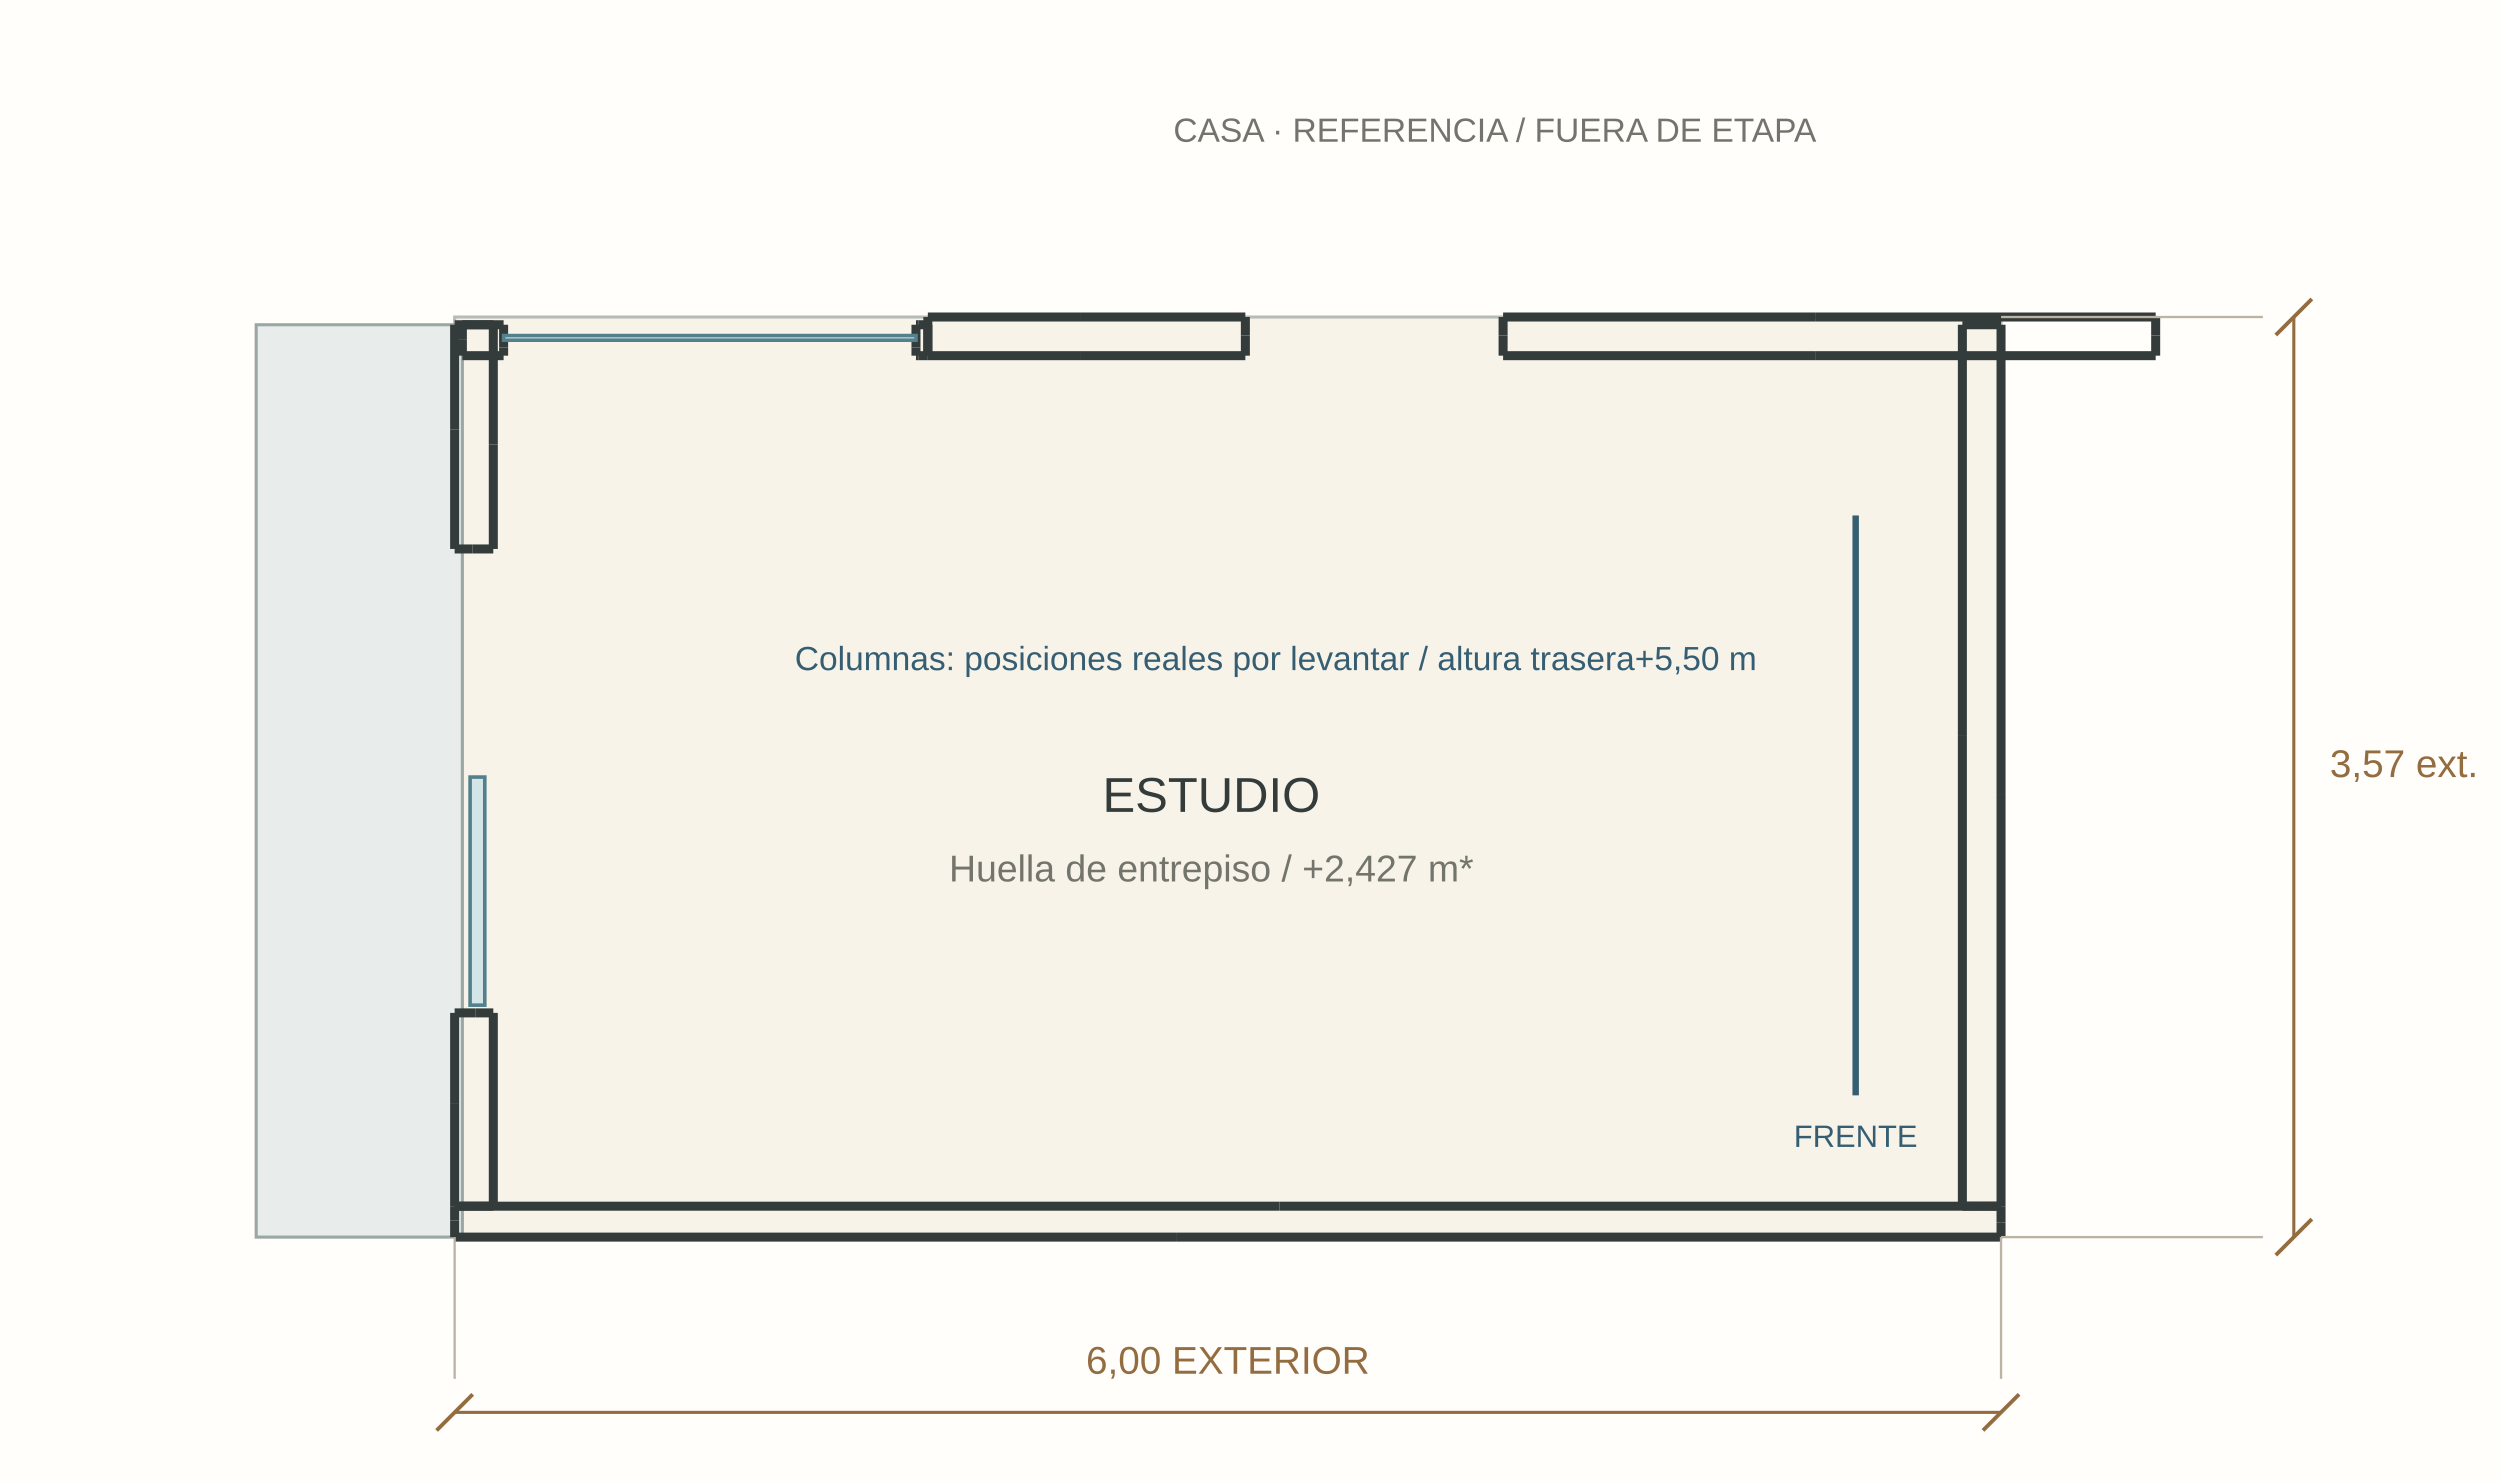
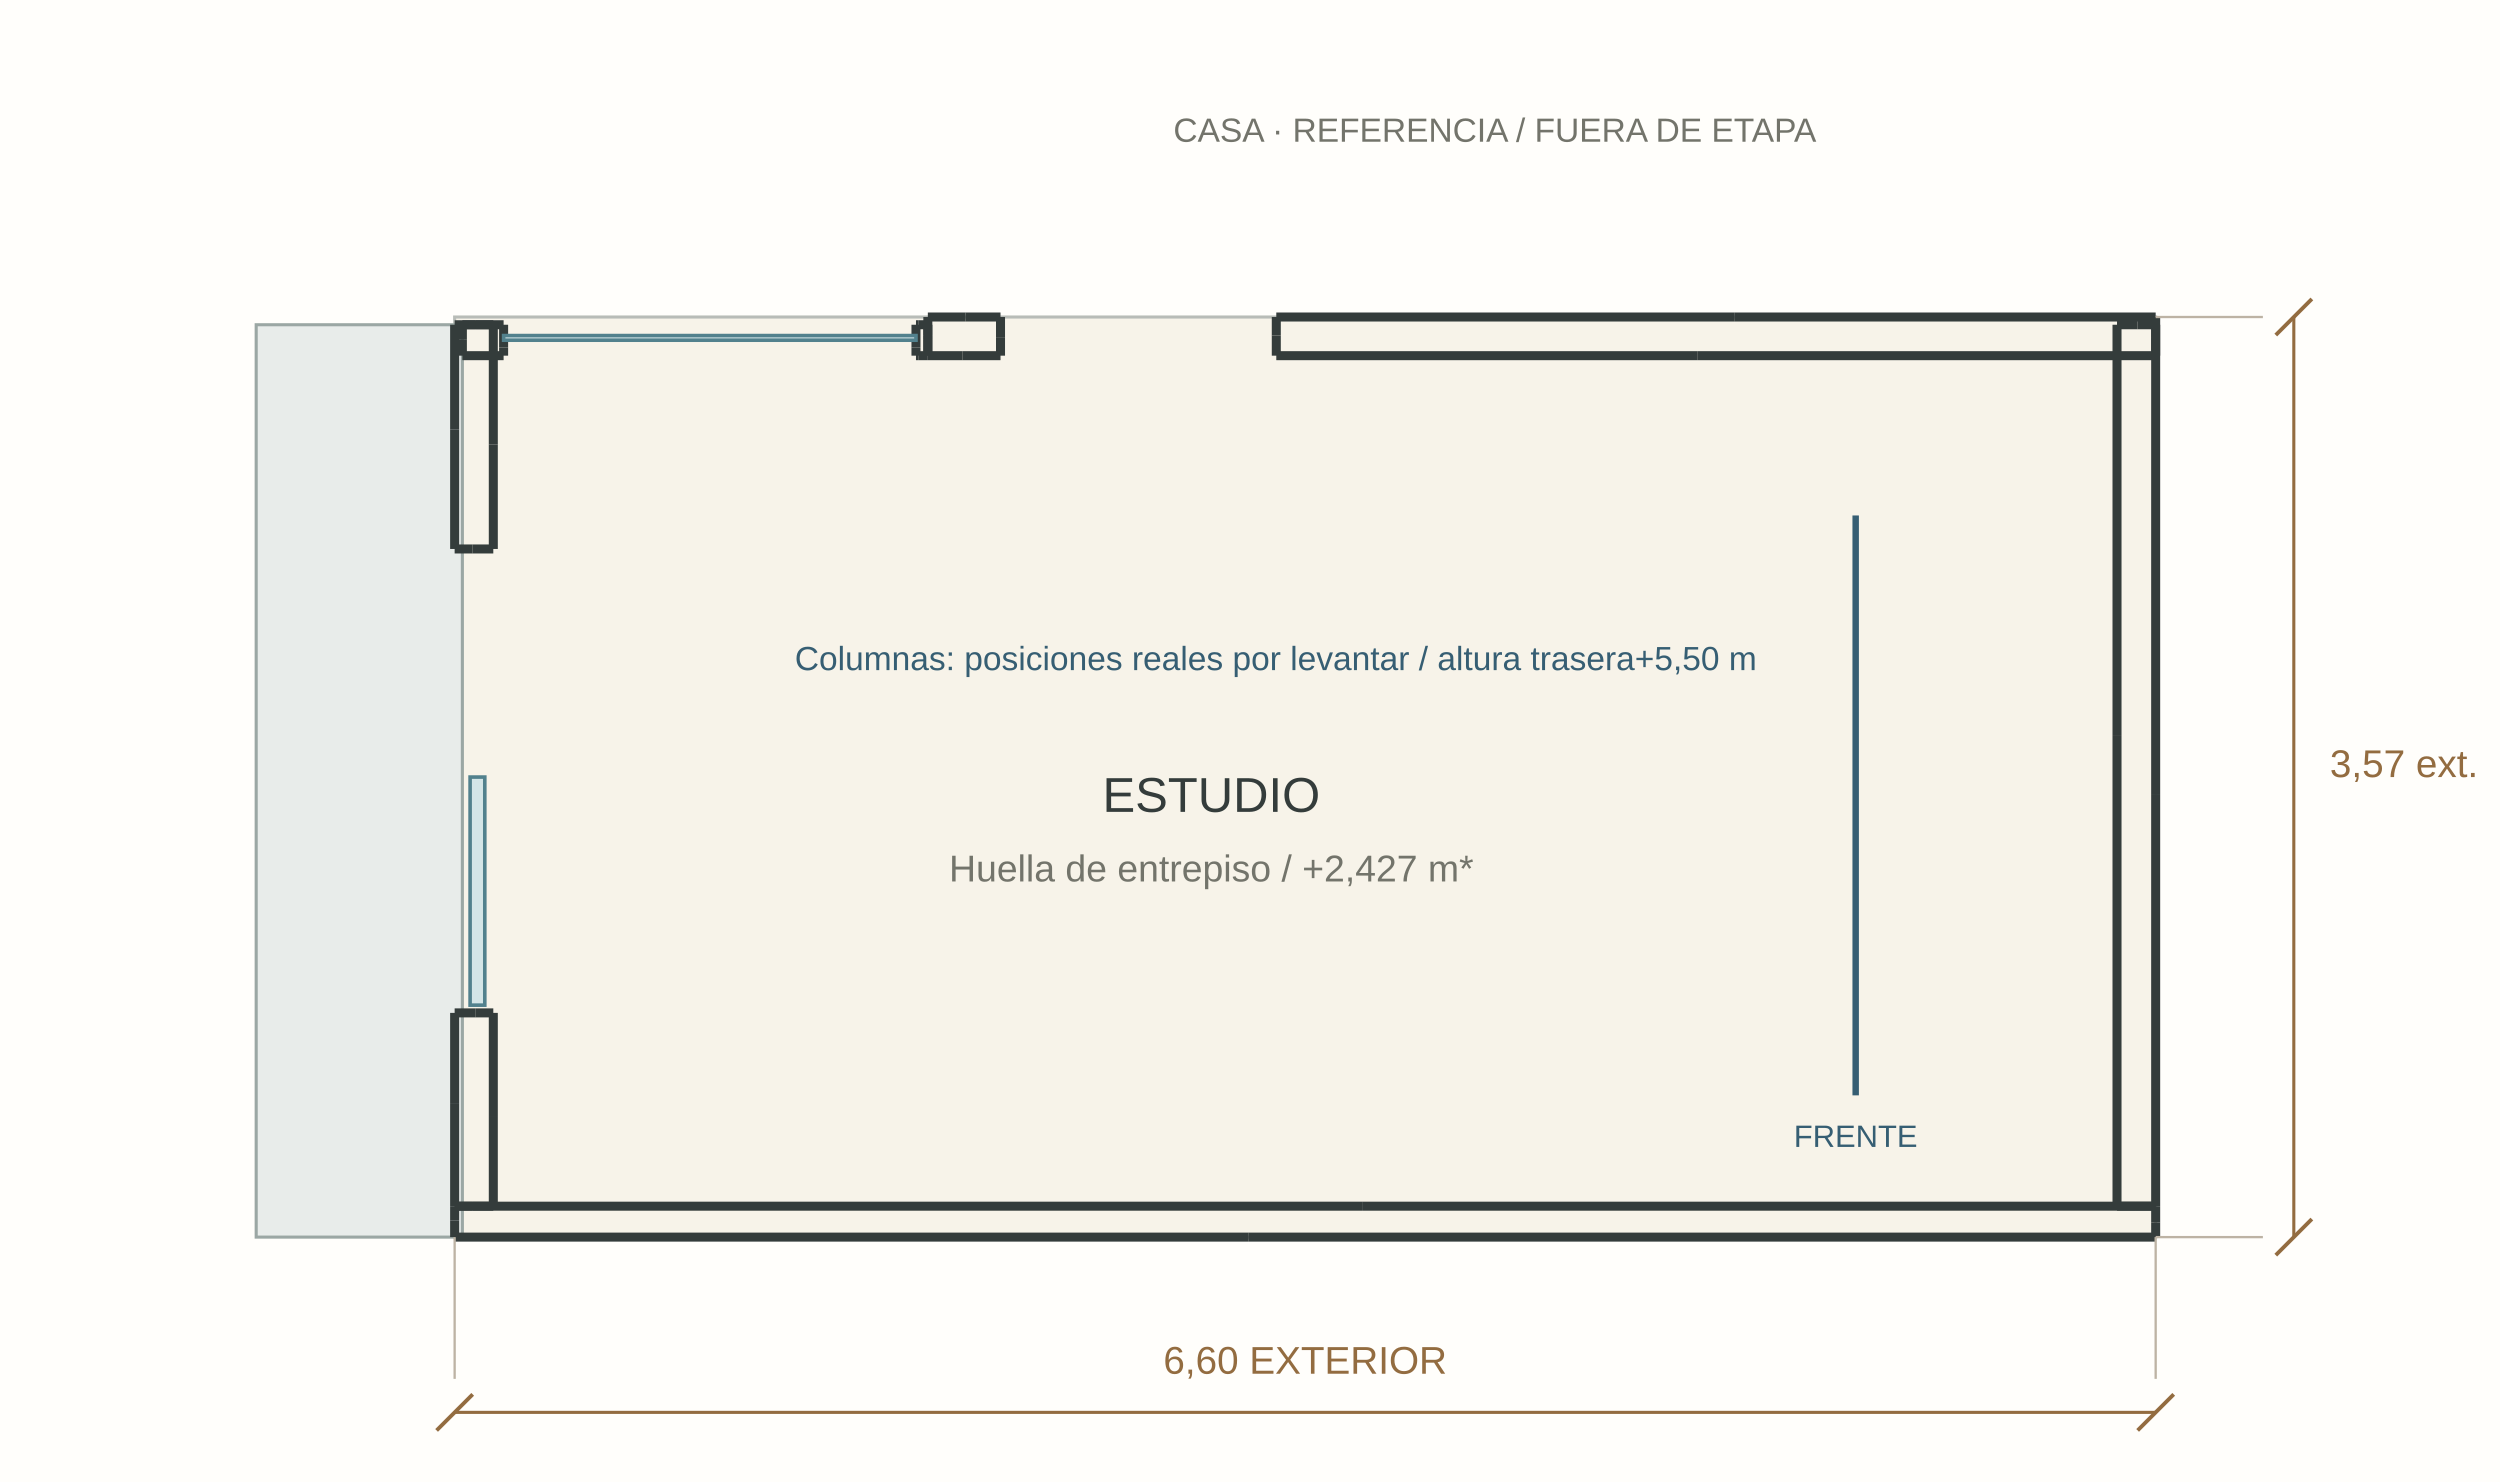
<svg xmlns="http://www.w3.org/2000/svg" viewBox="0 0 776.0 460.0" role="img" aria-label="Acero y altura de referencia · Replanteo de columnas pendiente">
  <rect width="100%" height="100%" fill="#fffefb" />
-   <polygon points="141.12,384.0 621.12,384.0 621.12,98.4 141.12,98.4" fill="#f7f3e9" stroke="#b8bcb7" stroke-width="0.96" />
+   <polygon points="141.12,384.0 669.12,384.0 669.12,98.4 141.12,98.4" fill="#f7f3e9" stroke="#b8bcb7" stroke-width="0.96" />
  <polygon points="79.52,384.0 143.52,384.0 143.52,100.8 79.52,100.8" fill="#e8ecea" stroke="#9ba7a4" stroke-width="0.96" />
-   <polyline points="288.0,110.4 288.0,104.152" fill="none" stroke="#343c3b" stroke-width="2.8" />
-   <polyline points="288.0,104.152 288.0,98.4" fill="none" stroke="#343c3b" stroke-width="2.8" />
-   <polyline points="386.56,110.4 335.24,110.4" fill="none" stroke="#343c3b" stroke-width="2.8" />
-   <polyline points="335.24,110.4 288.0,110.4" fill="none" stroke="#343c3b" stroke-width="2.8" />
-   <polyline points="386.56,98.4 335.24,98.4" fill="none" stroke="#343c3b" stroke-width="2.8" />
-   <polyline points="335.24,98.4 288.0,98.4" fill="none" stroke="#343c3b" stroke-width="2.8" />
-   <polyline points="386.56,110.4 386.56,104.152" fill="none" stroke="#343c3b" stroke-width="2.8" />
-   <polyline points="386.56,104.152 386.56,98.4" fill="none" stroke="#343c3b" stroke-width="2.8" />
-   <polyline points="669.12,110.4 563.647,110.4" fill="none" stroke="#343c3b" stroke-width="2.8" />
-   <polyline points="563.647,110.4 466.56,110.4" fill="none" stroke="#343c3b" stroke-width="2.8" />
-   <polyline points="669.12,110.4 669.12,104.152" fill="none" stroke="#343c3b" stroke-width="2.8" />
-   <polyline points="669.12,104.152 669.12,98.4" fill="none" stroke="#343c3b" stroke-width="2.8" />
-   <polyline points="466.56,110.4 466.56,104.152" fill="none" stroke="#343c3b" stroke-width="2.8" />
-   <polyline points="466.56,104.152 466.56,98.4" fill="none" stroke="#343c3b" stroke-width="2.8" />
-   <polyline points="669.12,98.4 563.647,98.4" fill="none" stroke="#343c3b" stroke-width="2.8" />
-   <polyline points="563.647,98.4 466.56,98.4" fill="none" stroke="#343c3b" stroke-width="2.8" />
+   <polyline points="310.56,110.4 298.813,110.4" fill="none" stroke="#343c3b" stroke-width="2.8" />
+   <polyline points="298.813,110.4 288.0,110.4" fill="none" stroke="#343c3b" stroke-width="2.8" />
+   <polyline points="310.56,98.4 310.56,104.649" fill="none" stroke="#343c3b" stroke-width="2.8" />
+   <polyline points="310.56,104.649 310.56,110.4" fill="none" stroke="#343c3b" stroke-width="2.8" />
+   <polyline points="288.0,98.4 299.747,98.4" fill="none" stroke="#343c3b" stroke-width="2.8" />
+   <polyline points="299.747,98.4 310.56,98.4" fill="none" stroke="#343c3b" stroke-width="2.8" />
+   <polyline points="288.0,110.4 288.0,104.151" fill="none" stroke="#343c3b" stroke-width="2.8" />
+   <polyline points="288.0,104.151 288.0,98.4" fill="none" stroke="#343c3b" stroke-width="2.8" />
+   <polyline points="669.12,110.4 526.987,110.4" fill="none" stroke="#343c3b" stroke-width="2.8" />
+   <polyline points="526.987,110.4 396.16,110.4" fill="none" stroke="#343c3b" stroke-width="2.8" />
+   <polyline points="669.12,98.4 669.12,104.649" fill="none" stroke="#343c3b" stroke-width="2.8" />
+   <polyline points="669.12,104.649 669.12,110.4" fill="none" stroke="#343c3b" stroke-width="2.8" />
+   <polyline points="396.16,98.4 538.293,98.4" fill="none" stroke="#343c3b" stroke-width="2.8" />
+   <polyline points="538.293,98.4 669.12,98.4" fill="none" stroke="#343c3b" stroke-width="2.8" />
+   <polyline points="396.16,110.4 396.16,104.151" fill="none" stroke="#343c3b" stroke-width="2.8" />
+   <polyline points="396.16,104.151 396.16,98.4" fill="none" stroke="#343c3b" stroke-width="2.8" />
  <polyline points="143.52,110.4 143.52,105.279" fill="none" stroke="#343c3b" stroke-width="2.8" />
  <polyline points="143.52,105.279 143.52,100.8" fill="none" stroke="#343c3b" stroke-width="2.8" />
  <polyline points="153.336,110.4 156.32,110.4" fill="none" stroke="#343c3b" stroke-width="2.8" />
  <polyline points="153.336,110.4 143.52,110.4" fill="none" stroke="#343c3b" stroke-width="2.8" />
  <polyline points="288.0,110.4 285.178,110.4" fill="none" stroke="#343c3b" stroke-width="2.8" />
  <polyline points="285.178,110.4 284.32,110.4" fill="none" stroke="#343c3b" stroke-width="2.8" />
  <polyline points="156.32,100.8 153.336,100.8" fill="none" stroke="#343c3b" stroke-width="2.8" />
  <polyline points="153.336,100.8 143.52,100.8" fill="none" stroke="#343c3b" stroke-width="2.8" />
  <polyline points="288.0,100.8 285.178,100.8" fill="none" stroke="#343c3b" stroke-width="2.8" />
  <polyline points="285.178,100.8 284.32,100.8" fill="none" stroke="#343c3b" stroke-width="2.8" />
  <polyline points="288.0,110.4 288.0,105.279" fill="none" stroke="#343c3b" stroke-width="2.8" />
  <polyline points="288.0,105.279 288.0,100.8" fill="none" stroke="#343c3b" stroke-width="2.8" />
  <polyline points="284.32,107.842 284.32,100.8" fill="none" stroke="#343c3b" stroke-width="2.8" />
  <polyline points="284.32,110.4 284.32,107.842" fill="none" stroke="#343c3b" stroke-width="2.8" />
  <polyline points="156.32,107.842 156.32,100.8" fill="none" stroke="#343c3b" stroke-width="2.8" />
  <polyline points="156.32,110.4 156.32,107.842" fill="none" stroke="#343c3b" stroke-width="2.8" />
-   <polyline points="621.12,384.0 365.05,384.0" fill="none" stroke="#343c3b" stroke-width="2.8" />
-   <polyline points="365.05,384.0 141.12,384.0" fill="none" stroke="#343c3b" stroke-width="2.8" />
-   <polyline points="621.12,374.4 621.12,379.521" fill="none" stroke="#343c3b" stroke-width="2.8" />
-   <polyline points="621.12,379.521 621.12,384.0" fill="none" stroke="#343c3b" stroke-width="2.8" />
-   <polyline points="141.12,374.4 397.19,374.4" fill="none" stroke="#343c3b" stroke-width="2.8" />
-   <polyline points="397.19,374.4 621.12,374.4" fill="none" stroke="#343c3b" stroke-width="2.8" />
-   <polyline points="141.12,384.0 141.12,378.879" fill="none" stroke="#343c3b" stroke-width="2.8" />
-   <polyline points="141.12,378.879 141.12,374.4" fill="none" stroke="#343c3b" stroke-width="2.8" />
-   <polyline points="621.12,374.4 614.718,374.4" fill="none" stroke="#343c3b" stroke-width="2.8" />
-   <polyline points="614.718,374.4 609.12,374.4" fill="none" stroke="#343c3b" stroke-width="2.8" />
-   <polyline points="621.12,100.8 621.12,246.76" fill="none" stroke="#343c3b" stroke-width="2.8" />
-   <polyline points="621.12,246.76 621.12,374.4" fill="none" stroke="#343c3b" stroke-width="2.8" />
-   <polyline points="609.12,100.8 615.522,100.8" fill="none" stroke="#343c3b" stroke-width="2.8" />
-   <polyline points="615.522,100.8 621.12,100.8" fill="none" stroke="#343c3b" stroke-width="2.8" />
-   <polyline points="609.12,374.4 609.12,228.44" fill="none" stroke="#343c3b" stroke-width="2.8" />
-   <polyline points="609.12,228.44 609.12,100.8" fill="none" stroke="#343c3b" stroke-width="2.8" />
+   <polyline points="669.12,374.4 662.718,374.4" fill="none" stroke="#343c3b" stroke-width="2.8" />
+   <polyline points="662.718,374.4 657.12,374.4" fill="none" stroke="#343c3b" stroke-width="2.8" />
+   <polyline points="669.12,100.8 669.12,246.76" fill="none" stroke="#343c3b" stroke-width="2.8" />
+   <polyline points="669.12,246.76 669.12,374.4" fill="none" stroke="#343c3b" stroke-width="2.8" />
+   <polyline points="657.12,100.8 663.522,100.8" fill="none" stroke="#343c3b" stroke-width="2.8" />
+   <polyline points="663.522,100.8 669.12,100.8" fill="none" stroke="#343c3b" stroke-width="2.8" />
+   <polyline points="657.12,374.4 657.12,228.44" fill="none" stroke="#343c3b" stroke-width="2.8" />
+   <polyline points="657.12,228.44 657.12,100.8" fill="none" stroke="#343c3b" stroke-width="2.8" />
  <polyline points="153.12,374.4 146.718,374.4" fill="none" stroke="#343c3b" stroke-width="2.8" />
  <polyline points="146.718,374.4 141.12,374.4" fill="none" stroke="#343c3b" stroke-width="2.8" />
  <polyline points="153.12,314.4 153.12,346.409" fill="none" stroke="#343c3b" stroke-width="2.8" />
  <polyline points="153.12,346.409 153.12,374.4" fill="none" stroke="#343c3b" stroke-width="2.8" />
  <polyline points="141.12,314.4 147.522,314.4" fill="none" stroke="#343c3b" stroke-width="2.8" />
  <polyline points="147.522,314.4 153.12,314.4" fill="none" stroke="#343c3b" stroke-width="2.8" />
  <polyline points="141.12,374.4 141.12,342.391" fill="none" stroke="#343c3b" stroke-width="2.8" />
  <polyline points="141.12,342.391 141.12,314.4" fill="none" stroke="#343c3b" stroke-width="2.8" />
  <polyline points="153.12,170.4 146.718,170.4" fill="none" stroke="#343c3b" stroke-width="2.8" />
  <polyline points="146.718,170.4 141.12,170.4" fill="none" stroke="#343c3b" stroke-width="2.8" />
  <polyline points="153.12,100.8 153.12,137.93" fill="none" stroke="#343c3b" stroke-width="2.8" />
  <polyline points="153.12,137.93 153.12,170.4" fill="none" stroke="#343c3b" stroke-width="2.8" />
  <polyline points="141.12,100.8 147.522,100.8" fill="none" stroke="#343c3b" stroke-width="2.8" />
  <polyline points="147.522,100.8 153.12,100.8" fill="none" stroke="#343c3b" stroke-width="2.8" />
  <polyline points="141.12,170.4 141.12,133.27" fill="none" stroke="#343c3b" stroke-width="2.8" />
  <polyline points="141.12,133.27 141.12,100.8" fill="none" stroke="#343c3b" stroke-width="2.8" />
+   <polyline points="669.12,384.0 387.443,384.0" fill="none" stroke="#343c3b" stroke-width="2.8" />
+   <polyline points="387.443,384.0 141.12,384.0" fill="none" stroke="#343c3b" stroke-width="2.8" />
+   <polyline points="669.12,374.4 669.12,379.521" fill="none" stroke="#343c3b" stroke-width="2.8" />
+   <polyline points="669.12,379.521 669.12,384.0" fill="none" stroke="#343c3b" stroke-width="2.8" />
+   <polyline points="141.12,374.4 422.797,374.4" fill="none" stroke="#343c3b" stroke-width="2.8" />
+   <polyline points="422.797,374.4 669.12,374.4" fill="none" stroke="#343c3b" stroke-width="2.8" />
+   <polyline points="141.12,384.0 141.12,378.879" fill="none" stroke="#343c3b" stroke-width="2.8" />
+   <polyline points="141.12,378.879 141.12,374.4" fill="none" stroke="#343c3b" stroke-width="2.8" />
  <polygon points="145.92,312.0 150.48,312.0 150.48,241.2 145.92,241.2" fill="#d4e5e7" stroke="#52818d" stroke-width="1.12" />
  <polygon points="156.32,105.6 284.32,105.6 284.32,104.16 156.32,104.16" fill="#d4e5e7" stroke="#52818d" stroke-width="1.12" />
  <text x="376.0" y="252.0" font-family="Arial,sans-serif" font-size="15.2" fill="#343c3b" text-anchor="middle">ESTUDIO</text>
  <text x="376.0" y="273.6" font-family="Arial,sans-serif" font-size="11.6" fill="#73746b" text-anchor="middle">Huella de entrepiso / +2,427 m*</text>
  <polyline points="141.12,384.0 141.12,428.0" fill="none" stroke="#bdb3a4" stroke-width="0.72" data-plan-dimensions="true" />
-   <polyline points="621.12,384.0 621.12,428.0" fill="none" stroke="#bdb3a4" stroke-width="0.72" data-plan-dimensions="true" />
-   <polyline points="141.12,438.4 621.12,438.4" fill="none" stroke="#936c40" stroke-width="0.96" data-plan-dimensions="true" />
+   <polyline points="669.12,384.0 669.12,428.0" fill="none" stroke="#bdb3a4" stroke-width="0.72" data-plan-dimensions="true" />
+   <polyline points="141.12,438.4 669.12,438.4" fill="none" stroke="#936c40" stroke-width="0.96" data-plan-dimensions="true" />
  <polyline points="135.52,444.0 146.72,432.8" fill="none" stroke="#936c40" stroke-width="1.2" data-plan-dimensions="true" />
-   <polyline points="615.52,444.0 626.72,432.8" fill="none" stroke="#936c40" stroke-width="1.2" data-plan-dimensions="true" />
-   <text x="381.12" y="426.4" font-family="Arial,sans-serif" font-size="12.0" fill="#936c40" text-anchor="middle" data-plan-dimensions="true">6,00 EXTERIOR</text>
-   <polyline points="621.12,384.0 702.4,384.0" fill="none" stroke="#bdb3a4" stroke-width="0.72" data-plan-dimensions="true" />
-   <polyline points="621.12,98.4 702.4,98.4" fill="none" stroke="#bdb3a4" stroke-width="0.72" data-plan-dimensions="true" />
+   <polyline points="663.52,444.0 674.72,432.8" fill="none" stroke="#936c40" stroke-width="1.2" data-plan-dimensions="true" />
+   <text x="405.12" y="426.4" font-family="Arial,sans-serif" font-size="12.0" fill="#936c40" text-anchor="middle" data-plan-dimensions="true">6,60 EXTERIOR</text>
+   <polyline points="669.12,384.0 702.4,384.0" fill="none" stroke="#bdb3a4" stroke-width="0.72" data-plan-dimensions="true" />
+   <polyline points="669.12,98.4 702.4,98.4" fill="none" stroke="#bdb3a4" stroke-width="0.72" data-plan-dimensions="true" />
  <polyline points="712.0,384.0 712.0,98.4" fill="none" stroke="#936c40" stroke-width="0.96" data-plan-dimensions="true" />
  <polyline points="706.4,389.6 717.6,378.4" fill="none" stroke="#936c40" stroke-width="1.2" data-plan-dimensions="true" />
  <polyline points="706.4,104.0 717.6,92.8" fill="none" stroke="#936c40" stroke-width="1.2" data-plan-dimensions="true" />
  <text x="723.2" y="241.2" font-family="Arial,sans-serif" font-size="12.0" fill="#936c40" text-anchor="start" data-plan-dimensions="true">3,57 ext.</text>
  <text x="464.0" y="44.0" font-family="Arial,sans-serif" font-size="10.4" fill="#73746b" text-anchor="middle">CASA · REFERENCIA / FUERA DE ETAPA</text>
  <text x="396.0" y="208.0" font-family="Arial,sans-serif" font-size="10.4" fill="#365e73" text-anchor="middle">Columnas: posiciones reales por levantar / altura trasera+5,50 m</text>
  <polyline points="576.0,160.0 576.0,340.0" fill="none" stroke="#365e73" stroke-width="2.0" />
  <text x="576.0" y="356.0" font-family="Arial,sans-serif" font-size="9.6" fill="#365e73" text-anchor="middle">FRENTE</text>
</svg>
